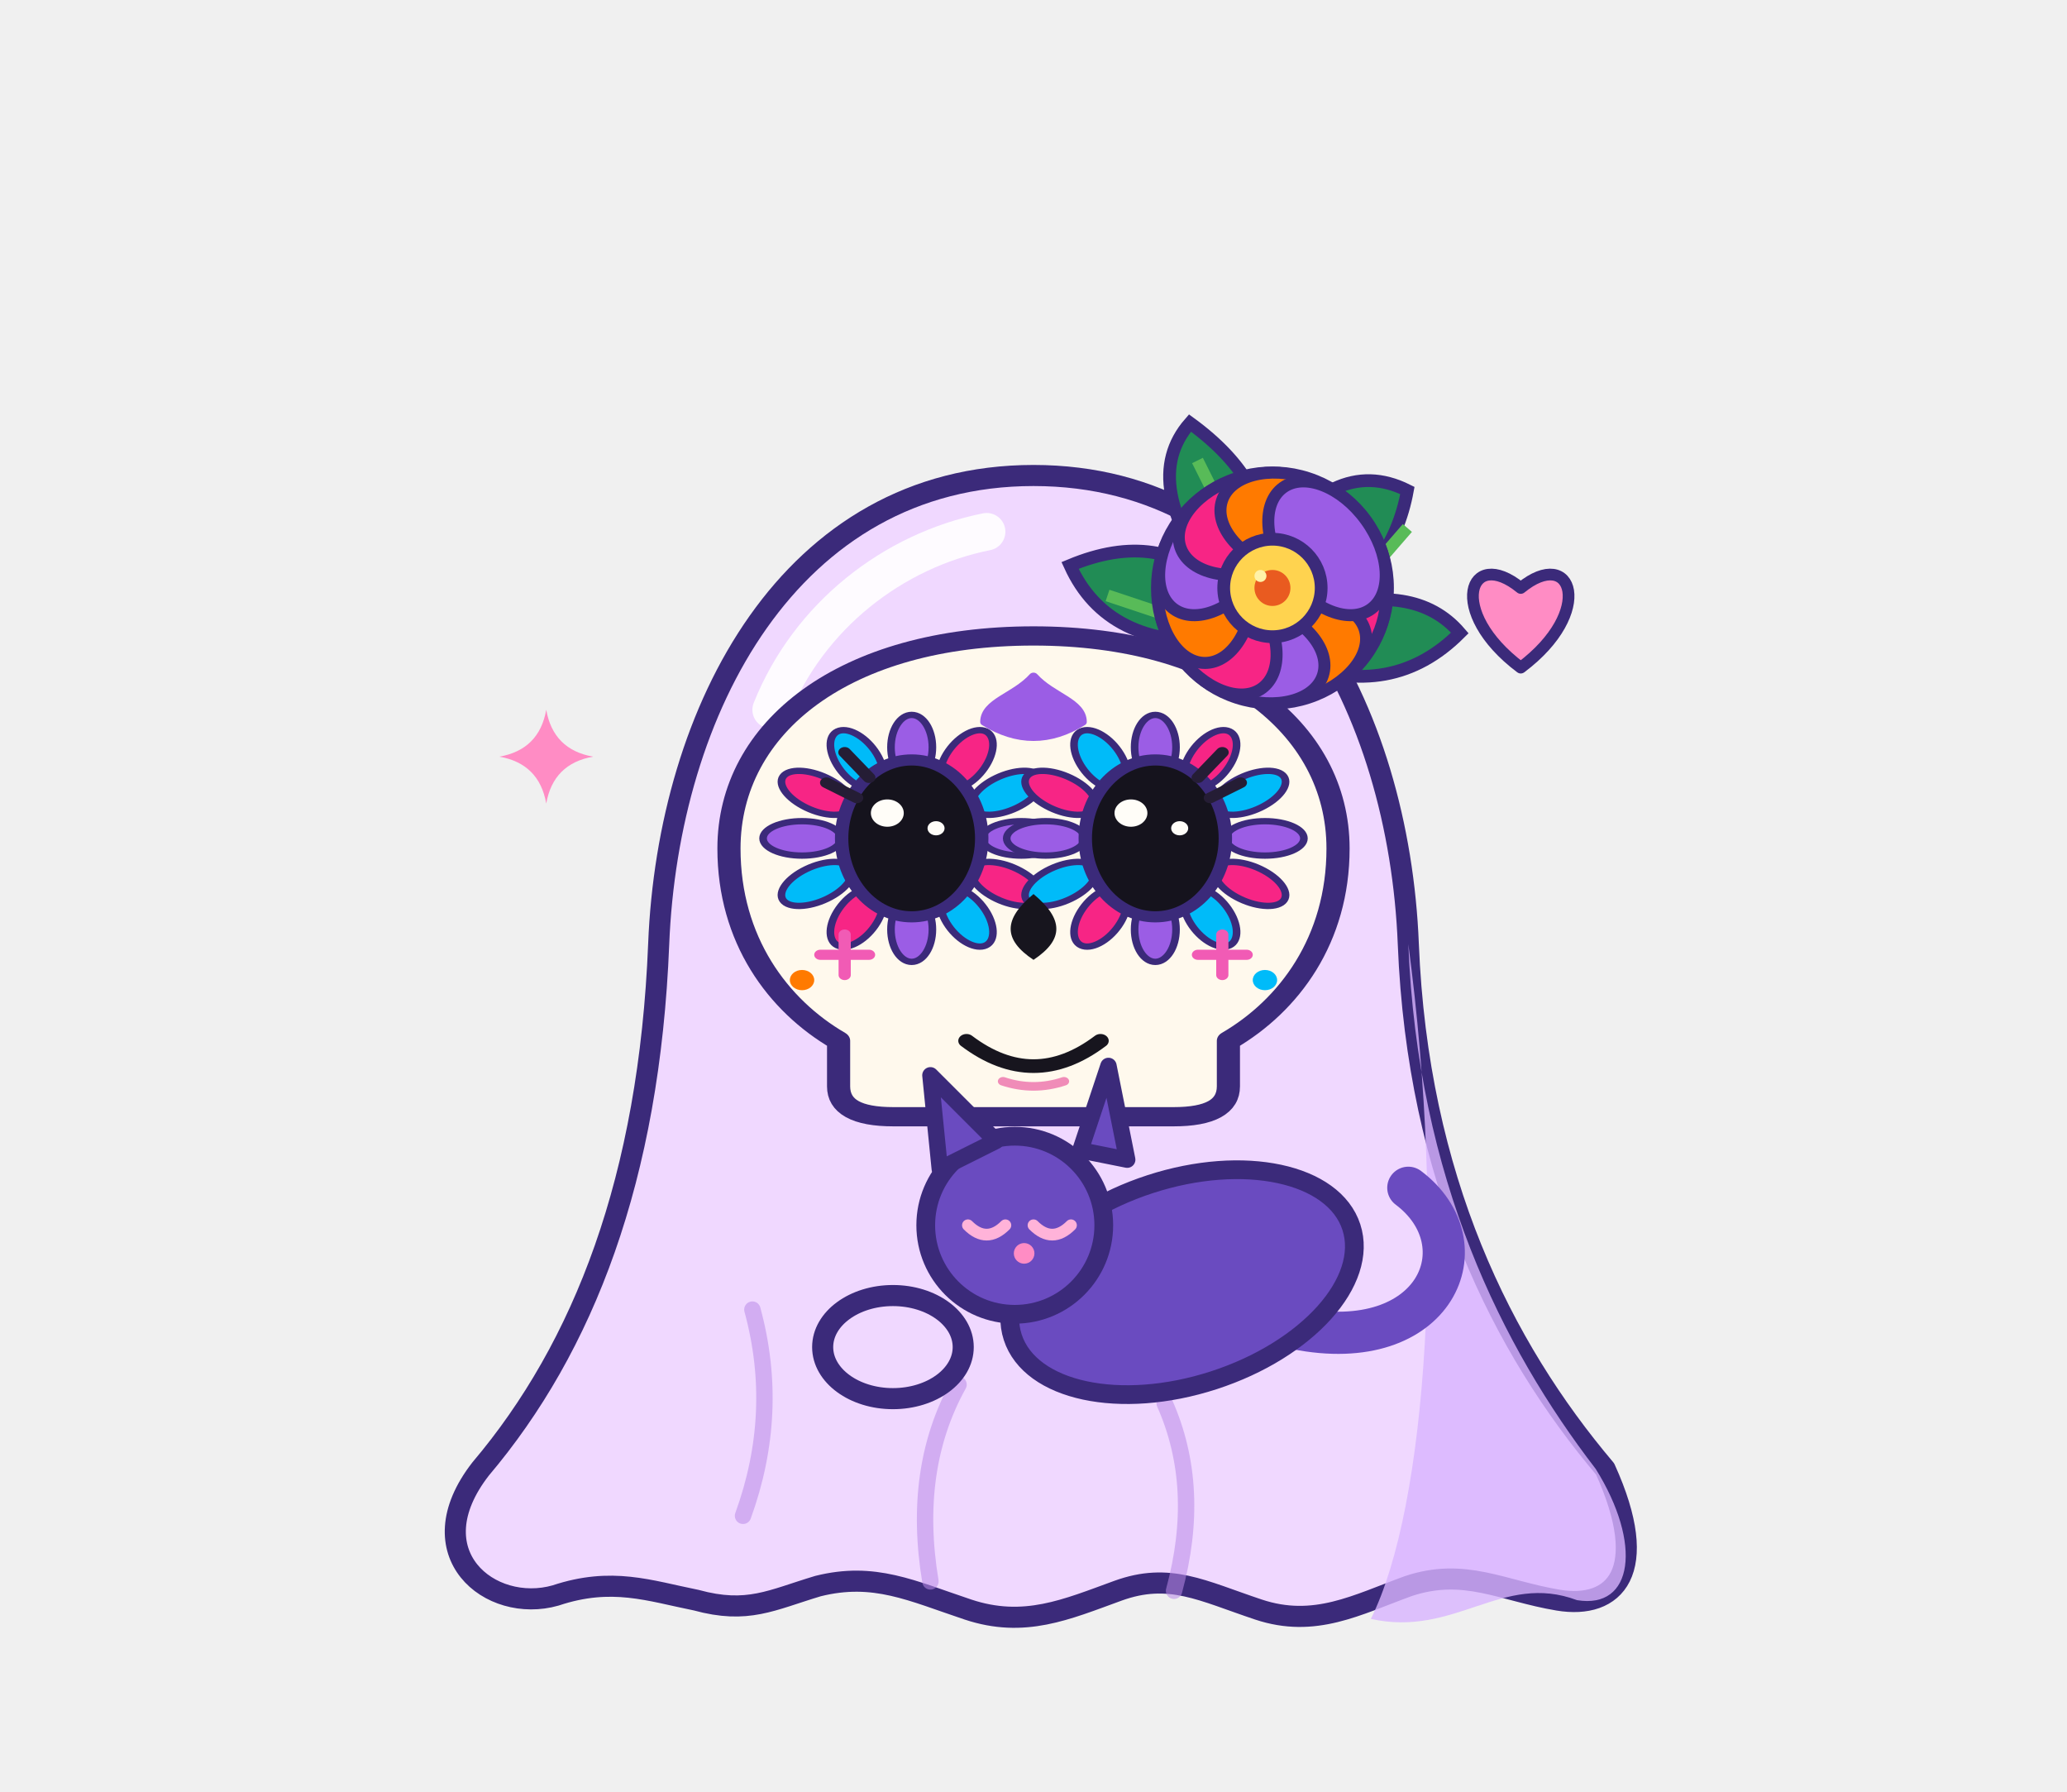
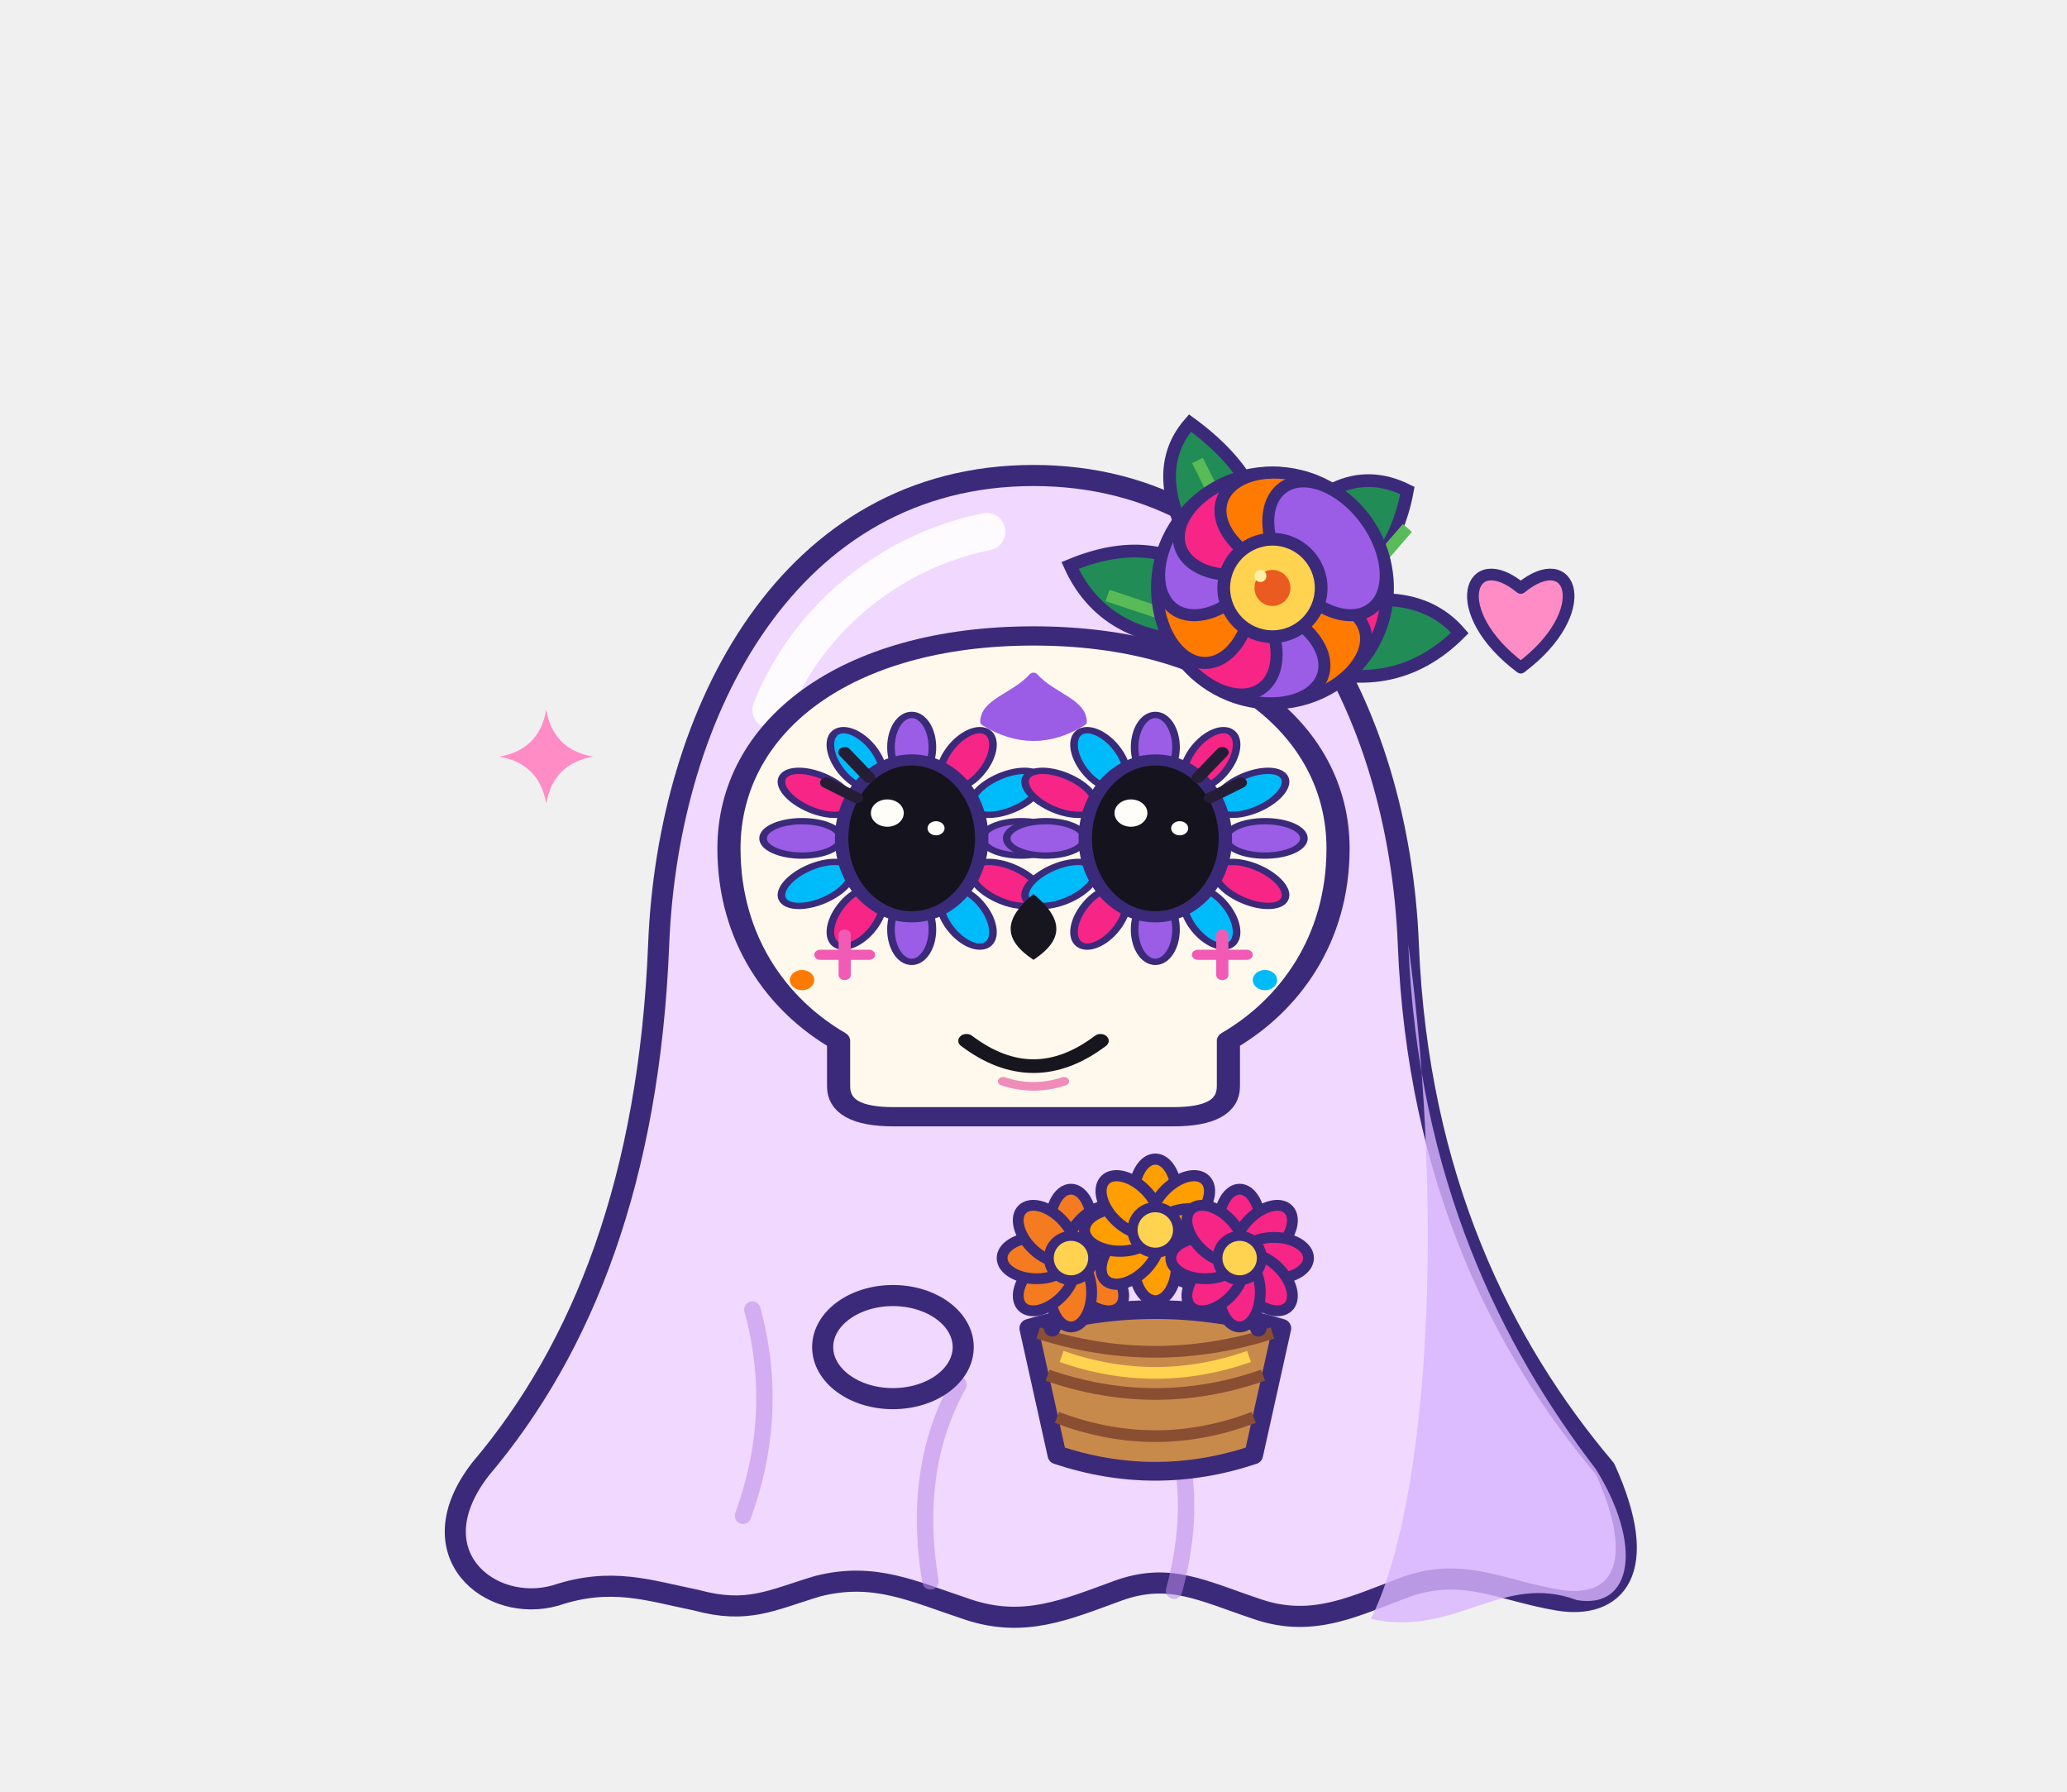
<svg xmlns="http://www.w3.org/2000/svg" viewBox="0 0 300 260" role="img" aria-label="Boo-buddy ghost 6">
  <g>
    <g transform="translate(150 205) scale(.68)">
      <g class="f d6">
        <g class="hop">
          <path d="M0 -200 C-52 -200 -78 -150 -80 -100 C-82 -50 -96 -14 -118 12 C-132 30 -116 43 -102 39 C-90 35 -82 38 -72 40 C-61 43 -56 40 -46 37 C-34 34 -26 38 -14 42 C-2 46 7 42 18 38 C29 34 36 38 48 42 C60 46 69 41 80 37 C92 33 100 38 112 40 C124 42 132 34 122 12 C100 -14 82 -50 80 -100 C78 -150 52 -200 0 -200Z" fill="#F0D8FF" stroke="#3B2A7A" stroke-width="4.5" stroke-linejoin="round" stroke-linecap="round">
            <animate attributeName="d" dur="2.8s" repeatCount="indefinite" calcMode="spline" keyTimes="0;0.33;0.66;1" keySplines=".4 0 .6 1;.4 0 .6 1;.4 0 .6 1" values="M0 -200 C-52 -200 -78 -150 -80 -100 C-82 -50 -96 -14 -118 12 C-132 30 -116 43 -102 39 C-90 35 -82 38 -72 40 C-61 43 -56 40 -46 37 C-34 34 -26 38 -14 42 C-2 46 7 42 18 38 C29 34 36 38 48 42 C60 46 69 41 80 37 C92 33 100 38 112 40 C124 42 132 34 122 12 C100 -14 82 -50 80 -100 C78 -150 52 -200 0 -200Z;M0 -200 C-52 -200 -78 -150 -80 -100 C-82 -50 -96 -14 -118 12 C-132 34 -116 46 -102 41 C-90 36 -82 33 -72 39 C-61 46 -56 43 -46 39 C-34 35 -26 34 -14 39 C-2 44 7 45 18 41 C29 37 36 34 48 39 C60 44 69 45 80 41 C92 37 100 34 112 39 C124 44 132 34 122 12 C100 -14 82 -50 80 -100 C78 -150 52 -200 0 -200Z;M0 -200 C-52 -200 -78 -150 -80 -100 C-82 -50 -96 -14 -118 12 C-132 26 -116 40 -102 37 C-90 34 -82 42 -72 44 C-61 46 -56 37 -46 34 C-34 31 -26 42 -14 45 C-2 48 7 37 18 35 C29 33 36 43 48 45 C60 47 69 37 80 34 C92 31 100 42 112 43 C124 44 132 34 122 12 C100 -14 82 -50 80 -100 C78 -150 52 -200 0 -200Z;M0 -200 C-52 -200 -78 -150 -80 -100 C-82 -50 -96 -14 -118 12 C-132 30 -116 43 -102 39 C-90 35 -82 38 -72 40 C-61 43 -56 40 -46 37 C-34 34 -26 38 -14 42 C-2 46 7 42 18 38 C29 34 36 38 48 42 C60 46 69 41 80 37 C92 33 100 38 112 40 C124 42 132 34 122 12 C100 -14 82 -50 80 -100 C78 -150 52 -200 0 -200Z" />
          </path>
          <path d="M80 -100 C82 -50 100 -14 120 12 C130 28 128 42 116 40 C100 34 90 48 72 44 C84 20 88 -40 80 -100Z" fill="#D8B4FF" opacity=".8" />
          <path d="M-62 22 q8 -22 2 -44 M-22 36 q-4 -24 6 -42 M30 38 q6 -22 -2 -40" stroke="#B98BE8" stroke-width="3.5" fill="none" stroke-linecap="round" opacity=".55" />
          <path d="M-56 -150 C-48 -170 -30 -184 -10 -188" stroke="#fff" stroke-width="8" fill="none" stroke-linecap="round" opacity=".9" />
          <path d="M0 -160 C-5 -155 -4 -151 0 -149 C4 -151 5 -155 0 -160Z" fill="#B7A2EA" stroke="#7654B7" stroke-width="2.5" />
          <circle cx="0" cy="-154" r="2" fill="#7654B7" />
          <g fill="#7654B7">
            <circle cx="-49" cy="-87" r="2.6" />
            <circle cx="-43" cy="-83" r="1.7" />
            <circle cx="49" cy="-87" r="2.6" />
            <circle cx="43" cy="-83" r="1.7" />
          </g>
        </g>
        <g class="eo">
          <ellipse cx="-24" cy="-120" rx="9" ry="12.5" fill="#2B2350" />
          <circle cx="-21" cy="-125" r="3.8" fill="#fff" />
          <circle cx="-27" cy="-113" r="1.9" fill="#fff" />
          <path d="M-32 -128 l-9 -6 M-33 -121 l-10 -1" stroke="#2B2350" stroke-width="3.2" stroke-linecap="round" />
          <ellipse cx="24" cy="-120" rx="9" ry="12.5" fill="#2B2350" />
          <circle cx="27" cy="-125" r="3.8" fill="#fff" />
          <circle cx="21" cy="-113" r="1.9" fill="#fff" />
          <path d="M32 -128 l9 -6 M33 -121 l10 -1" stroke="#2B2350" stroke-width="3.2" stroke-linecap="round" />
        </g>
        <g class="eh" opacity="0">
          <path d="M-34 -116 Q-24 -130 -14 -116 M14 -116 Q24 -130 34 -116" stroke="#2B2350" stroke-width="4.5" fill="none" stroke-linecap="round" />
          <path d="M-36 -124 l-8 -5 M36 -124 l8 -5" stroke="#2B2350" stroke-width="3.2" stroke-linecap="round" />
        </g>
        <ellipse cx="-44" cy="-100" rx="11" ry="6.5" fill="#FF8FC0" opacity=".75" />
        <ellipse cx="44" cy="-100" rx="11" ry="6.5" fill="#FF8FC0" opacity=".75" />
        <path d="M-5 -102 Q0 -96 5 -102" stroke="#2B2350" stroke-width="3.2" fill="none" stroke-linecap="round" />
        <g class="sugar-skull-face" transform="translate(0 -115) scale(1.3 1.08) translate(0 115)" stroke-linejoin="round" stroke-linecap="round">
          <path d="M0 -162 C-31 -162 -50 -144 -50 -120 C-50 -102 -42 -89 -32 -82 L-32 -73 Q-32 -67 -23 -67 H23 Q32 -67 32 -73 L32 -82 C42 -89 50 -102 50 -120 C50 -144 31 -162 0 -162Z" fill="#FFF9ED" stroke="#3B2A7A" stroke-width="3.8" />
          <ellipse cx="-20" cy="-122" rx="3.4" ry="6.4" transform="rotate(0 -20 -122) translate(0 -18)" fill="#9B5DE5" stroke="#3B2A7A" stroke-width="1.25" />
          <ellipse cx="-20" cy="-122" rx="3.4" ry="6.4" transform="rotate(30 -20 -122) translate(0 -18)" fill="#F72585" stroke="#3B2A7A" stroke-width="1.25" />
          <ellipse cx="-20" cy="-122" rx="3.4" ry="6.4" transform="rotate(60 -20 -122) translate(0 -18)" fill="#00BBF9" stroke="#3B2A7A" stroke-width="1.25" />
          <ellipse cx="-20" cy="-122" rx="3.4" ry="6.4" transform="rotate(90 -20 -122) translate(0 -18)" fill="#9B5DE5" stroke="#3B2A7A" stroke-width="1.25" />
          <ellipse cx="-20" cy="-122" rx="3.4" ry="6.4" transform="rotate(120 -20 -122) translate(0 -18)" fill="#F72585" stroke="#3B2A7A" stroke-width="1.25" />
          <ellipse cx="-20" cy="-122" rx="3.4" ry="6.4" transform="rotate(150 -20 -122) translate(0 -18)" fill="#00BBF9" stroke="#3B2A7A" stroke-width="1.25" />
          <ellipse cx="-20" cy="-122" rx="3.4" ry="6.4" transform="rotate(180 -20 -122) translate(0 -18)" fill="#9B5DE5" stroke="#3B2A7A" stroke-width="1.25" />
          <ellipse cx="-20" cy="-122" rx="3.4" ry="6.4" transform="rotate(210 -20 -122) translate(0 -18)" fill="#F72585" stroke="#3B2A7A" stroke-width="1.25" />
          <ellipse cx="-20" cy="-122" rx="3.4" ry="6.4" transform="rotate(240 -20 -122) translate(0 -18)" fill="#00BBF9" stroke="#3B2A7A" stroke-width="1.25" />
          <ellipse cx="-20" cy="-122" rx="3.4" ry="6.4" transform="rotate(270 -20 -122) translate(0 -18)" fill="#9B5DE5" stroke="#3B2A7A" stroke-width="1.25" />
          <ellipse cx="-20" cy="-122" rx="3.4" ry="6.4" transform="rotate(300 -20 -122) translate(0 -18)" fill="#F72585" stroke="#3B2A7A" stroke-width="1.25" />
          <ellipse cx="-20" cy="-122" rx="3.4" ry="6.4" transform="rotate(330 -20 -122) translate(0 -18)" fill="#00BBF9" stroke="#3B2A7A" stroke-width="1.25" />
          <ellipse cx="-20" cy="-122" rx="11.5" ry="15.5" fill="#15131D" stroke="#3B2A7A" stroke-width="2.2" />
          <path d="M-27 -134 L-31 -139 M-29 -130 L-34 -133" fill="none" stroke="#251D35" stroke-width="2.1" />
          <circle cx="-24" cy="-127" r="2.7" fill="#FFFDF8" />
          <circle cx="-16" cy="-124" r="1.4" fill="#FFFDF8" />
          <ellipse cx="20" cy="-122" rx="3.4" ry="6.4" transform="rotate(0 20 -122) translate(0 -18)" fill="#9B5DE5" stroke="#3B2A7A" stroke-width="1.25" />
          <ellipse cx="20" cy="-122" rx="3.4" ry="6.4" transform="rotate(30 20 -122) translate(0 -18)" fill="#F72585" stroke="#3B2A7A" stroke-width="1.25" />
          <ellipse cx="20" cy="-122" rx="3.4" ry="6.4" transform="rotate(60 20 -122) translate(0 -18)" fill="#00BBF9" stroke="#3B2A7A" stroke-width="1.25" />
          <ellipse cx="20" cy="-122" rx="3.4" ry="6.4" transform="rotate(90 20 -122) translate(0 -18)" fill="#9B5DE5" stroke="#3B2A7A" stroke-width="1.25" />
          <ellipse cx="20" cy="-122" rx="3.4" ry="6.4" transform="rotate(120 20 -122) translate(0 -18)" fill="#F72585" stroke="#3B2A7A" stroke-width="1.25" />
          <ellipse cx="20" cy="-122" rx="3.4" ry="6.4" transform="rotate(150 20 -122) translate(0 -18)" fill="#00BBF9" stroke="#3B2A7A" stroke-width="1.25" />
          <ellipse cx="20" cy="-122" rx="3.4" ry="6.4" transform="rotate(180 20 -122) translate(0 -18)" fill="#9B5DE5" stroke="#3B2A7A" stroke-width="1.25" />
          <ellipse cx="20" cy="-122" rx="3.4" ry="6.4" transform="rotate(210 20 -122) translate(0 -18)" fill="#F72585" stroke="#3B2A7A" stroke-width="1.25" />
          <ellipse cx="20" cy="-122" rx="3.4" ry="6.4" transform="rotate(240 20 -122) translate(0 -18)" fill="#00BBF9" stroke="#3B2A7A" stroke-width="1.25" />
          <ellipse cx="20" cy="-122" rx="3.4" ry="6.4" transform="rotate(270 20 -122) translate(0 -18)" fill="#9B5DE5" stroke="#3B2A7A" stroke-width="1.25" />
          <ellipse cx="20" cy="-122" rx="3.4" ry="6.4" transform="rotate(300 20 -122) translate(0 -18)" fill="#F72585" stroke="#3B2A7A" stroke-width="1.25" />
          <ellipse cx="20" cy="-122" rx="3.4" ry="6.4" transform="rotate(330 20 -122) translate(0 -18)" fill="#00BBF9" stroke="#3B2A7A" stroke-width="1.25" />
          <ellipse cx="20" cy="-122" rx="11.5" ry="15.5" fill="#15131D" stroke="#3B2A7A" stroke-width="2.2" />
          <path d="M27 -134 L31 -139 M29 -130 L34 -133" fill="none" stroke="#251D35" stroke-width="2.1" />
          <circle cx="16" cy="-127" r="2.7" fill="#FFFDF8" />
          <circle cx="24" cy="-124" r="1.4" fill="#FFFDF8" />
          <path d="M0 -154 C-3 -150 -8 -149 -8 -145 Q0 -139 8 -145 C8 -149 3 -150 0 -154Z" fill="#9B5DE5" stroke="#9B5DE5" stroke-width="1.5" />
          <path d="M-35 -99 L-27 -99 M-31 -103 L-31 -95 M35 -99 L27 -99 M31 -103 L31 -95" stroke="#F15BB5" stroke-width="2" />
          <circle cx="-38" cy="-94" r="2" fill="#FF7A00" />
          <circle cx="38" cy="-94" r="2" fill="#00BBF9" />
          <path d="M0 -111 C-5 -106 -5 -102 0 -98 C5 -102 5 -106 0 -111Z" fill="#17151E" />
          <path d="M-11 -82 Q0 -72 11 -82" fill="none" stroke="#17151E" stroke-width="2.7" />
          <path d="M-5 -74 Q0 -72 5 -74" fill="none" stroke="#F08CB8" stroke-width="1.7" />
        </g>
        <g class="head-flower" transform="translate(51 -176) scale(1.6)">
          <path d="M-7 7 Q-22 8 -27 -3 Q-15 -8 -7 0 Q-18 -14 -11 -22 Q0 -14 -1 -4 Q8 -18 18 -13 Q16 -2 6 3 Q19 -1 25 6 Q16 15 3 10Z" fill="#218C55" stroke="#3B2A7A" stroke-width="1.7" />
          <path d="M-22 1 L-7 6 M-10 -17 L-3 -3 M18 -8 L5 7" fill="none" stroke="#58BB58" stroke-width="1.6" />
          <ellipse cx="9.00" cy="0.00" rx="6.4" ry="10" transform="rotate(0 9.00 0.00)" fill="#9B5DE5" stroke="#3B2A7A" stroke-width="1.6" />
          <ellipse cx="7.28" cy="5.29" rx="6.4" ry="10" transform="rotate(36 7.28 5.29)" fill="#F72585" stroke="#3B2A7A" stroke-width="1.6" />
          <ellipse cx="2.78" cy="8.56" rx="6.4" ry="10" transform="rotate(72 2.78 8.56)" fill="#FF7A00" stroke="#3B2A7A" stroke-width="1.6" />
          <ellipse cx="-2.78" cy="8.56" rx="6.4" ry="10" transform="rotate(108 -2.78 8.56)" fill="#9B5DE5" stroke="#3B2A7A" stroke-width="1.6" />
          <ellipse cx="-7.28" cy="5.29" rx="6.4" ry="10" transform="rotate(144 -7.28 5.29)" fill="#F72585" stroke="#3B2A7A" stroke-width="1.6" />
          <ellipse cx="-9.00" cy="0.00" rx="6.4" ry="10" transform="rotate(180 -9.00 0.00)" fill="#FF7A00" stroke="#3B2A7A" stroke-width="1.6" />
          <ellipse cx="-7.28" cy="-5.29" rx="6.4" ry="10" transform="rotate(216 -7.28 -5.29)" fill="#9B5DE5" stroke="#3B2A7A" stroke-width="1.6" />
          <ellipse cx="-2.78" cy="-8.56" rx="6.4" ry="10" transform="rotate(252 -2.78 -8.56)" fill="#F72585" stroke="#3B2A7A" stroke-width="1.6" />
          <ellipse cx="2.78" cy="-8.56" rx="6.4" ry="10" transform="rotate(288 2.78 -8.56)" fill="#FF7A00" stroke="#3B2A7A" stroke-width="1.6" />
          <ellipse cx="7.28" cy="-5.29" rx="6.4" ry="10" transform="rotate(324 7.28 -5.29)" fill="#9B5DE5" stroke="#3B2A7A" stroke-width="1.6" />
          <circle r="6.5" fill="#FFD34F" stroke="#3B2A7A" stroke-width="1.7" />
          <circle r="2.4" fill="#E95B20" />
          <circle cx="-1.6" cy="-1.6" r=".8" fill="#FFF2A8" />
        </g>
-         <g class="cat">
-           <g transform="translate(26 -26)">
-             <path d="M30 8 C60 14 70 -10 54 -22" stroke="#6A4BC0" stroke-width="9" fill="none" stroke-linecap="round" />
-             <ellipse cx="6" cy="0" rx="38" ry="22" fill="#6A4BC0" stroke="#3B2A7A" stroke-width="4" transform="rotate(-18)" />
-             <circle cx="-30" cy="-14" r="19" fill="#6A4BC0" stroke="#3B2A7A" stroke-width="4" />
-             <path d="M-46 -26 L-48 -46 L-34 -32Z M-16 -30 L-10 -48 L-6 -28Z" fill="#6A4BC0" stroke="#3B2A7A" stroke-width="3.5" stroke-linejoin="round" />
-             <path d="M-40 -14 q4 4 8 0 M-26 -14 q4 4 8 0" stroke="#FFB3D9" stroke-width="2.5" fill="none" stroke-linecap="round" />
-             <circle cx="-28" cy="-8" r="2.2" fill="#FF8CC4" />
+         <g class="dia-prop ofrenda-flower-basket">
+           <g transform="translate(26 -10)">
+             <path d="M-27 -8 Q0 -16 27 -8 L21 19 Q0 26 -21 19Z" fill="#C88A4B" stroke="#3B2A7A" stroke-width="4" stroke-linejoin="round" />
+             <path d="M-25 -7 Q0 1 25 -7 M-23 2 Q0 10 23 2 M-21 11 Q0 19 21 11" fill="none" stroke="#8A4F32" stroke-width="2.5" />
+             <path d="M-22 -8 Q-16 -23 0 -22 Q16 -23 22 -8" fill="none" stroke="#3B2A7A" stroke-width="3.5" stroke-linecap="round" />
+             <g transform="translate(-18 -23) scale(1.05)">
+               <ellipse cx="0" cy="-7" rx="4.2" ry="7" transform="rotate(0)" fill="#F47B20" stroke="#3B2A7A" stroke-width="2.2" />
+               <ellipse cx="0" cy="-7" rx="4.2" ry="7" transform="rotate(45)" fill="#F47B20" stroke="#3B2A7A" stroke-width="2.2" />
+               <ellipse cx="0" cy="-7" rx="4.2" ry="7" transform="rotate(90)" fill="#F47B20" stroke="#3B2A7A" stroke-width="2.2" />
+               <ellipse cx="0" cy="-7" rx="4.2" ry="7" transform="rotate(135)" fill="#F47B20" stroke="#3B2A7A" stroke-width="2.2" />
+               <ellipse cx="0" cy="-7" rx="4.2" ry="7" transform="rotate(180)" fill="#F47B20" stroke="#3B2A7A" stroke-width="2.2" />
+               <ellipse cx="0" cy="-7" rx="4.2" ry="7" transform="rotate(225)" fill="#F47B20" stroke="#3B2A7A" stroke-width="2.2" />
+               <ellipse cx="0" cy="-7" rx="4.2" ry="7" transform="rotate(270)" fill="#F47B20" stroke="#3B2A7A" stroke-width="2.2" />
+               <ellipse cx="0" cy="-7" rx="4.2" ry="7" transform="rotate(315)" fill="#F47B20" stroke="#3B2A7A" stroke-width="2.2" />
+               <circle r="4.5" fill="#FFD34F" stroke="#3B2A7A" stroke-width="2" />
+             </g>
+             <g transform="translate(0 -29) scale(1.08)">
+               <ellipse cx="0" cy="-7" rx="4.2" ry="7" transform="rotate(0)" fill="#FF9E00" stroke="#3B2A7A" stroke-width="2.2" />
+               <ellipse cx="0" cy="-7" rx="4.2" ry="7" transform="rotate(45)" fill="#FF9E00" stroke="#3B2A7A" stroke-width="2.2" />
+               <ellipse cx="0" cy="-7" rx="4.2" ry="7" transform="rotate(90)" fill="#FF9E00" stroke="#3B2A7A" stroke-width="2.2" />
+               <ellipse cx="0" cy="-7" rx="4.2" ry="7" transform="rotate(135)" fill="#FF9E00" stroke="#3B2A7A" stroke-width="2.2" />
+               <ellipse cx="0" cy="-7" rx="4.2" ry="7" transform="rotate(180)" fill="#FF9E00" stroke="#3B2A7A" stroke-width="2.2" />
+               <ellipse cx="0" cy="-7" rx="4.2" ry="7" transform="rotate(225)" fill="#FF9E00" stroke="#3B2A7A" stroke-width="2.2" />
+               <ellipse cx="0" cy="-7" rx="4.2" ry="7" transform="rotate(270)" fill="#FF9E00" stroke="#3B2A7A" stroke-width="2.2" />
+               <ellipse cx="0" cy="-7" rx="4.2" ry="7" transform="rotate(315)" fill="#FF9E00" stroke="#3B2A7A" stroke-width="2.2" />
+               <circle r="4.5" fill="#FFD34F" stroke="#3B2A7A" stroke-width="2" />
+             </g>
+             <g transform="translate(18 -23) scale(1.05)">
+               <ellipse cx="0" cy="-7" rx="4.2" ry="7" transform="rotate(0)" fill="#F72585" stroke="#3B2A7A" stroke-width="2.2" />
+               <ellipse cx="0" cy="-7" rx="4.2" ry="7" transform="rotate(45)" fill="#F72585" stroke="#3B2A7A" stroke-width="2.2" />
+               <ellipse cx="0" cy="-7" rx="4.2" ry="7" transform="rotate(90)" fill="#F72585" stroke="#3B2A7A" stroke-width="2.2" />
+               <ellipse cx="0" cy="-7" rx="4.2" ry="7" transform="rotate(135)" fill="#F72585" stroke="#3B2A7A" stroke-width="2.2" />
+               <ellipse cx="0" cy="-7" rx="4.2" ry="7" transform="rotate(180)" fill="#F72585" stroke="#3B2A7A" stroke-width="2.2" />
+               <ellipse cx="0" cy="-7" rx="4.2" ry="7" transform="rotate(225)" fill="#F72585" stroke="#3B2A7A" stroke-width="2.2" />
+               <ellipse cx="0" cy="-7" rx="4.2" ry="7" transform="rotate(270)" fill="#F72585" stroke="#3B2A7A" stroke-width="2.2" />
+               <ellipse cx="0" cy="-7" rx="4.2" ry="7" transform="rotate(315)" fill="#F72585" stroke="#3B2A7A" stroke-width="2.2" />
+               <circle r="4.5" fill="#FFD34F" stroke="#3B2A7A" stroke-width="2" />
+             </g>
+             <path d="M-20 -2 Q0 5 20 -2" fill="none" stroke="#FFD34F" stroke-width="2.5" />
          </g>
        </g>
        <ellipse cx="-30" cy="-14" rx="15" ry="11" fill="#F0D8FF" stroke="#3B2A7A" stroke-width="4.5" stroke-linejoin="round" stroke-linecap="round" />
        <path transform="translate(104 -168) scale(1)" d="M0 9 C-16 -3 -11 -17 0 -8 C11 -17 16 -3 0 9Z" fill="#FF8CC4" stroke="#3B2A7A" stroke-width="2.5" stroke-linejoin="round" />
        <path transform="translate(-104 -140) scale(1)" d="M0 -10 Q1.5 -1.5 10 0 Q1.5 1.5 0 10 Q-1.5 1.5 -10 0 Q-1.5 -1.5 0 -10Z" fill="#FF8CC4" />
      </g>
    </g>
  </g>
</svg>
